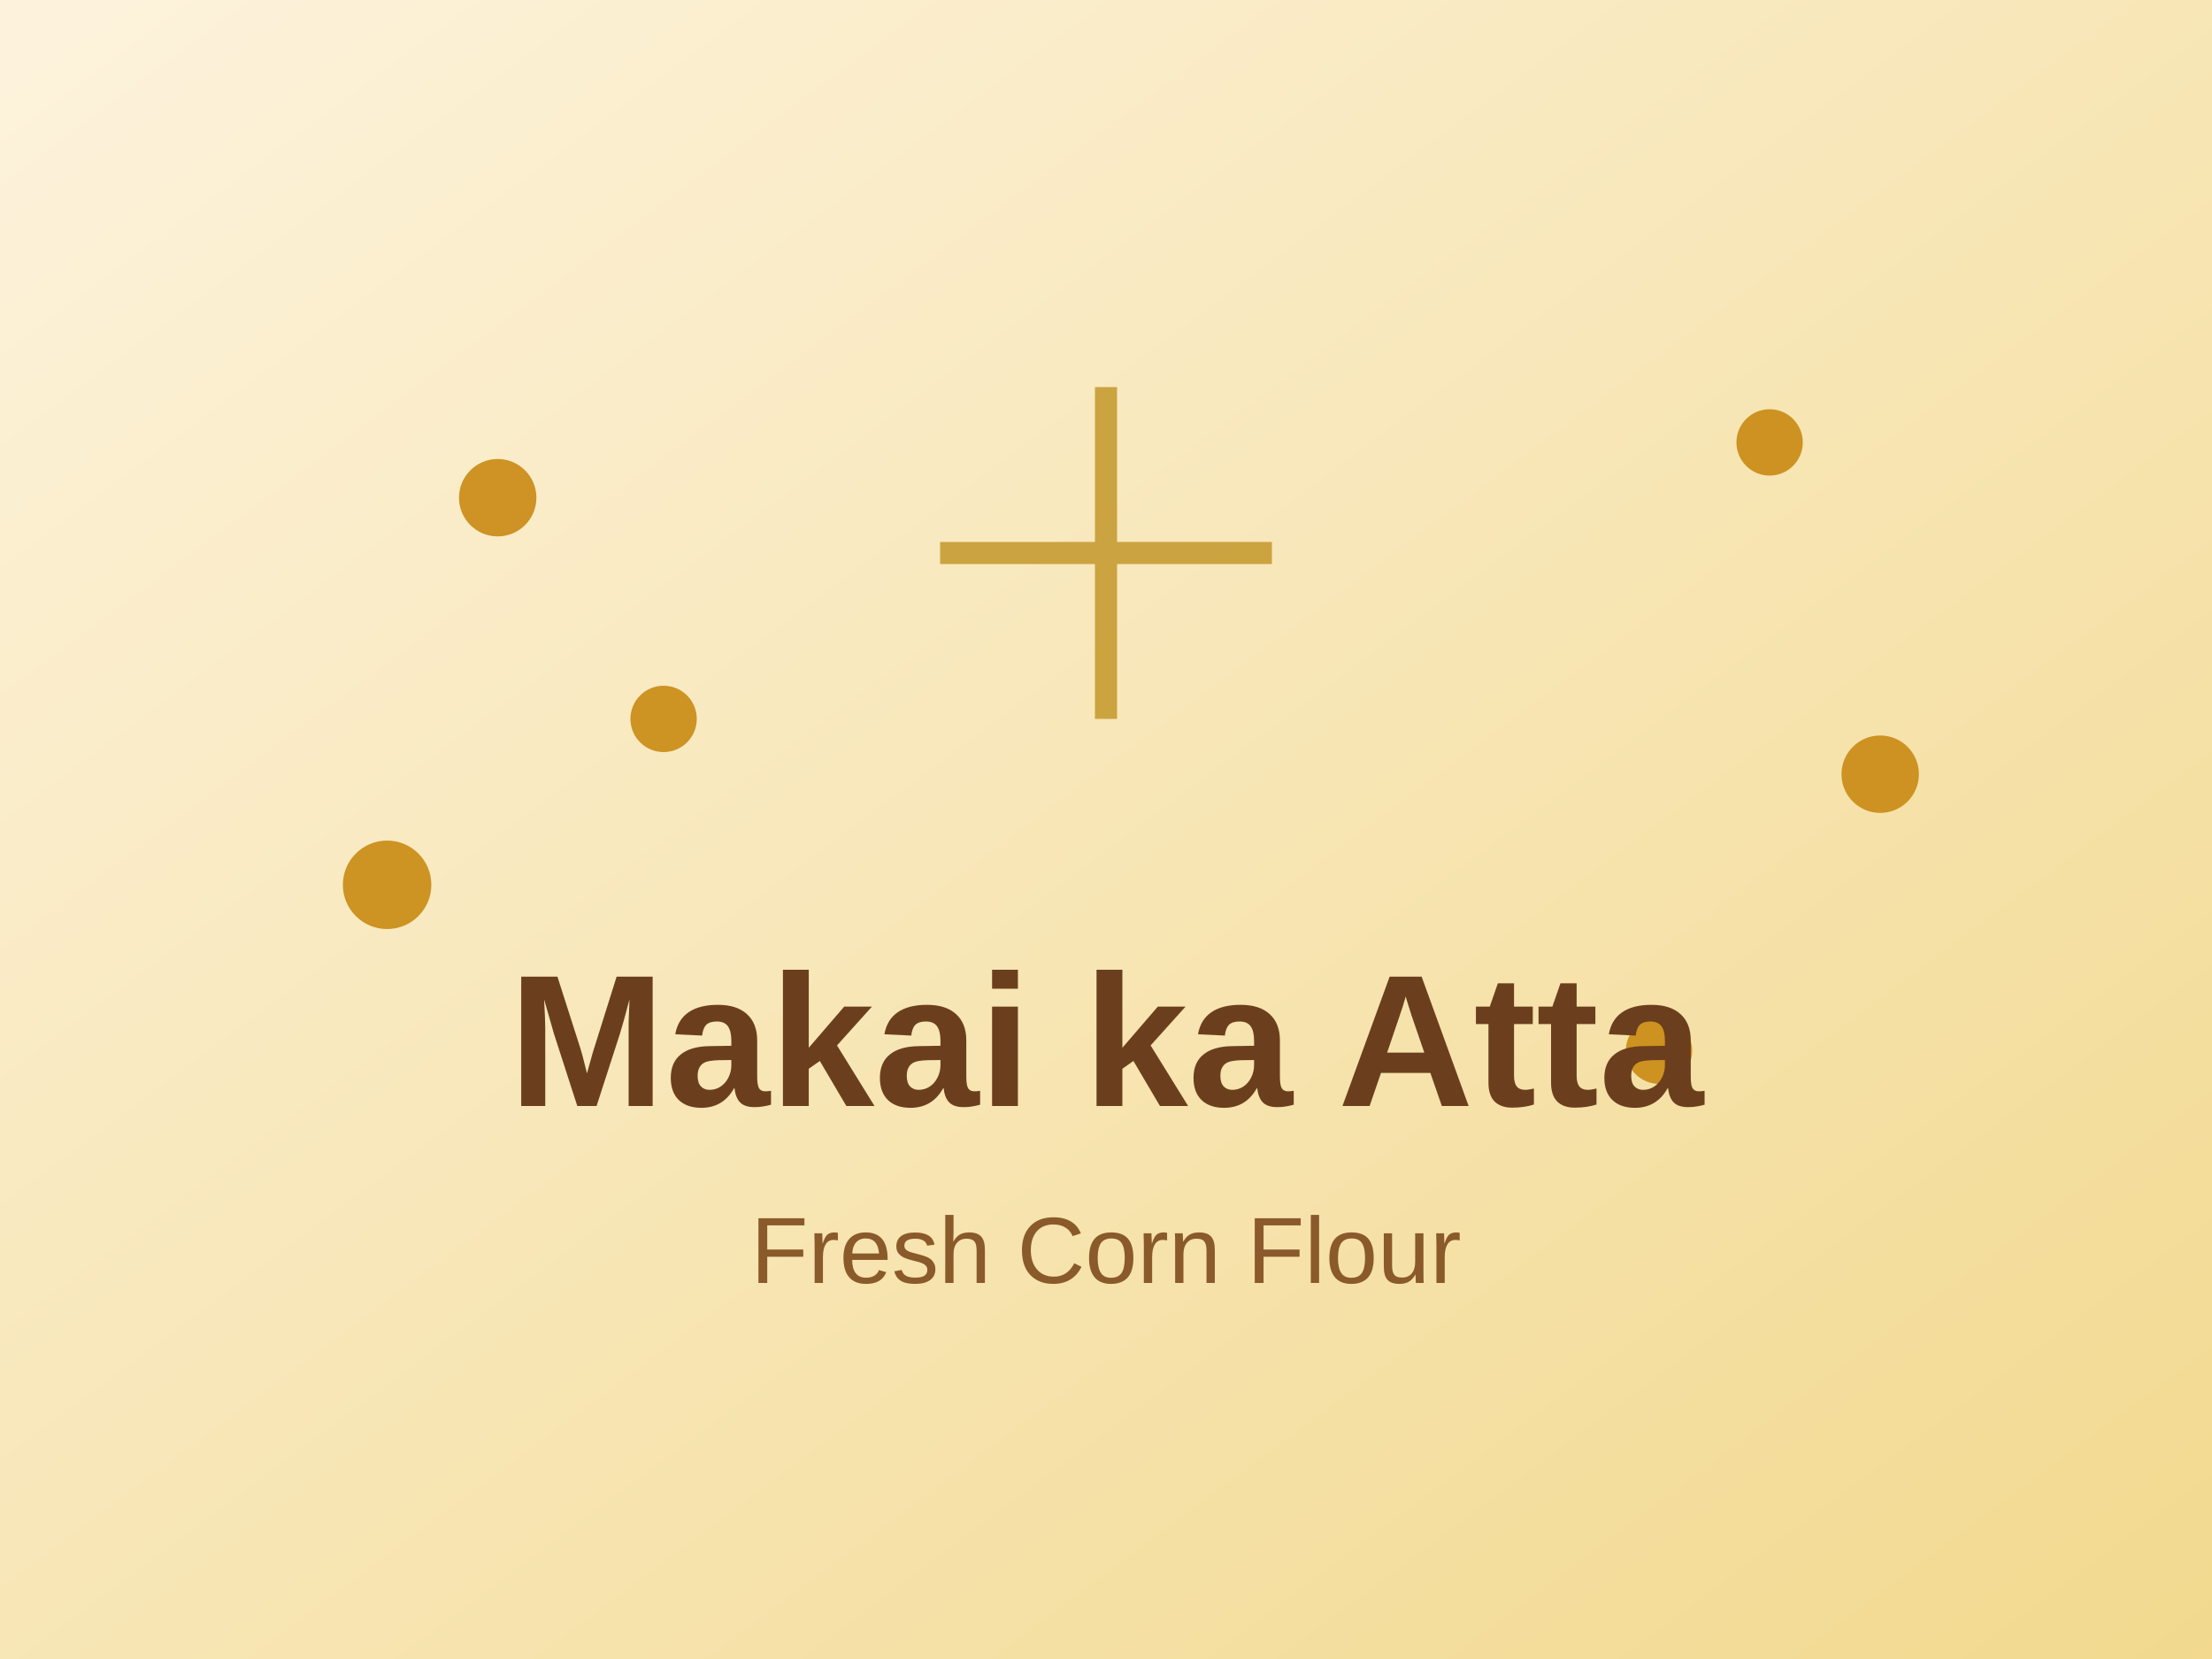
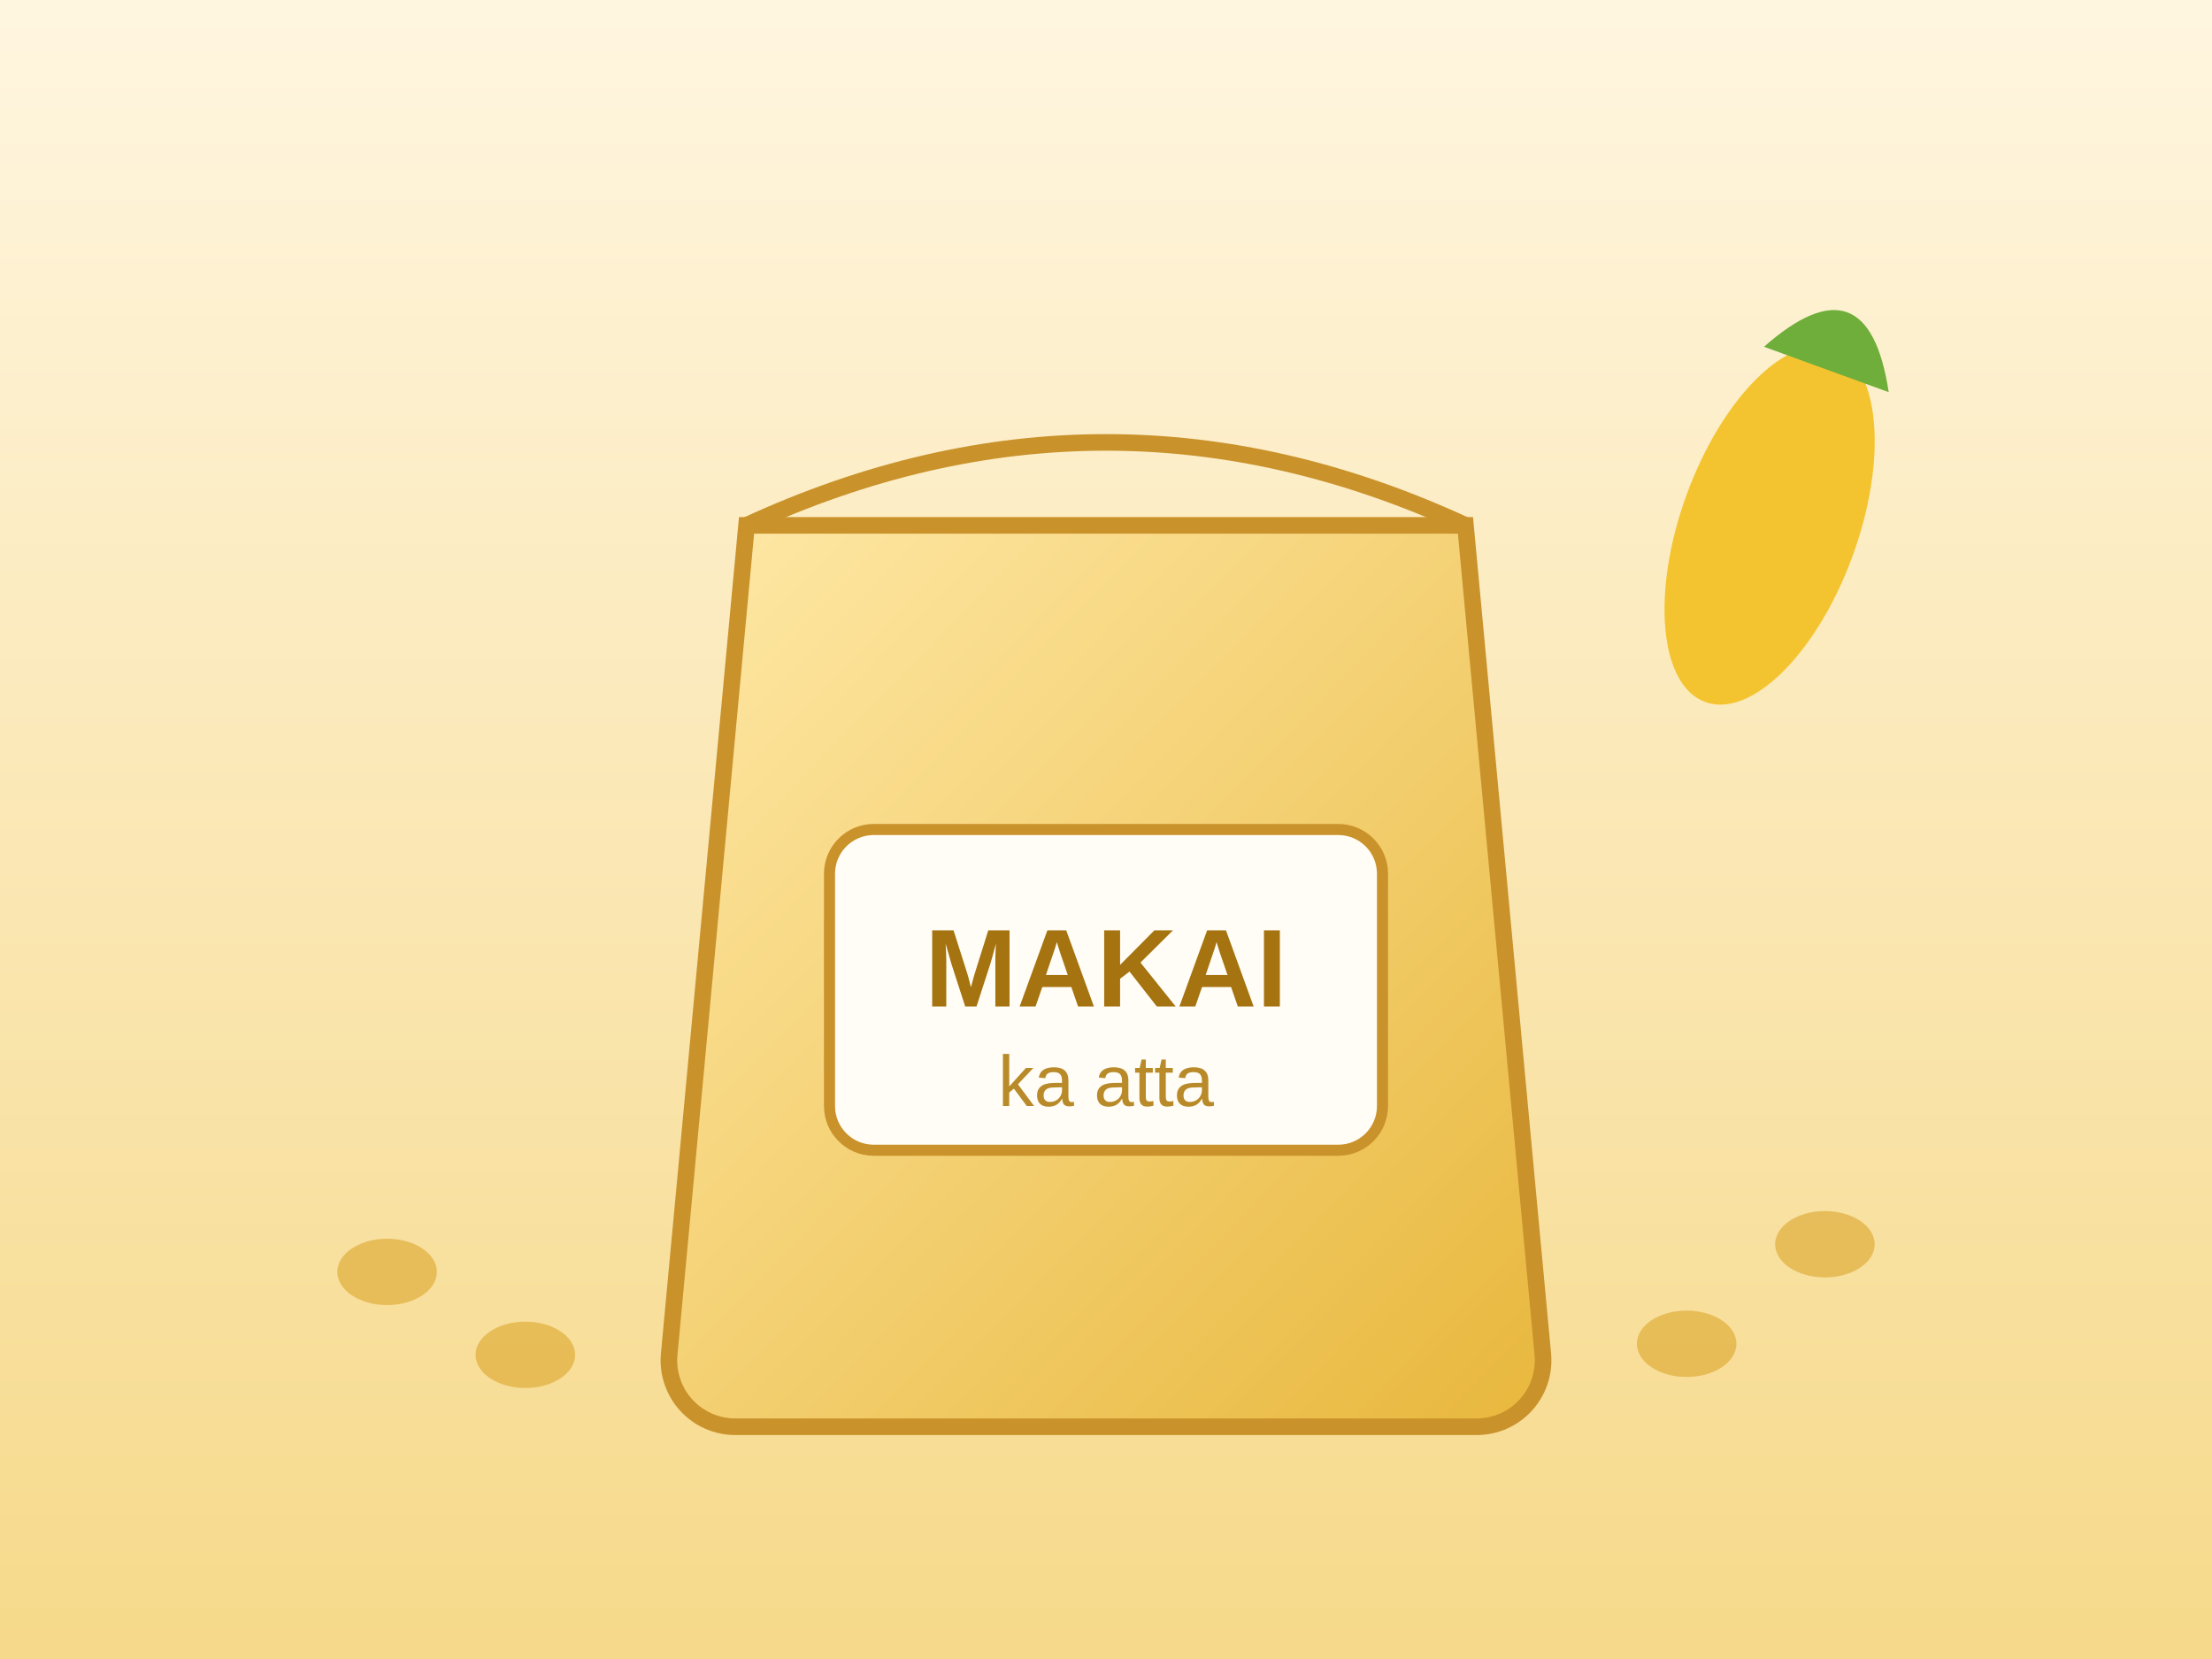
- <svg xmlns="http://www.w3.org/2000/svg" viewBox="0 0 400 300" role="img" aria-label="Makai ka Atta">
+ <svg xmlns="http://www.w3.org/2000/svg" viewBox="0 0 400 300" role="img" aria-label="Makai ka Atta (corn flour)">
  <defs>
-     <linearGradient id="bg" x1="0" y1="0" x2="1" y2="1">
-       <stop offset="0" stop-color="#fdf3dd" />
-       <stop offset="1" stop-color="#f2d98f" />
+     <linearGradient id="bg" x1="0" y1="0" x2="0" y2="1">
+       <stop offset="0" stop-color="#fff6e0" />
+       <stop offset="1" stop-color="#f6d98a" />
+     </linearGradient>
+     <linearGradient id="bag" x1="0" y1="0" x2="1" y2="1">
+       <stop offset="0" stop-color="#ffe9a8" />
+       <stop offset="1" stop-color="#e8b73c" />
    </linearGradient>
  </defs>
  <rect width="400" height="300" fill="url(#bg)" />
-   <g fill="#c98a12" opacity="0.9">
-     <circle cx="90" cy="90" r="7" />
-     <circle cx="120" cy="130" r="6" />
-     <circle cx="70" cy="160" r="8" />
-     <circle cx="320" cy="80" r="6" />
-     <circle cx="340" cy="140" r="7" />
-     <circle cx="300" cy="190" r="6" />
+   <g fill="#d9a021" opacity="0.55">
+     <ellipse cx="70" cy="230" rx="9" ry="6" />
+     <ellipse cx="95" cy="245" rx="9" ry="6" />
+     <ellipse cx="330" cy="225" rx="9" ry="6" />
+     <ellipse cx="305" cy="243" rx="9" ry="6" />
  </g>
-   <g stroke="#b8860b" stroke-width="4" fill="none" opacity="0.7">
-     <path d="M200 70 v60 M170 100 h60" />
+   <path d="M135 95 h130 l14 150 a12 12 0 0 1 -12 13 h-134 a12 12 0 0 1 -12 -13 z" fill="url(#bag)" stroke="#c9922b" stroke-width="3" />
+   <path d="M135 95 q65 -30 130 0" fill="none" stroke="#c9922b" stroke-width="3" />
+   <rect x="150" y="150" width="100" height="58" rx="8" fill="#fffdf5" stroke="#c9922b" stroke-width="2" />
+   <text x="200" y="182" text-anchor="middle" font-family="Segoe UI, Arial, sans-serif" font-size="20" font-weight="800" fill="#a5730f">MAKAI</text>
+   <text x="200" y="200" text-anchor="middle" font-family="Segoe UI, Arial, sans-serif" font-size="13" fill="#b98a2a">ka atta</text>
+   <g transform="translate(320,95) rotate(20)">
+     <ellipse cx="0" cy="0" rx="16" ry="34" fill="#f4c430" />
+     <path d="M-12 -30 q12 -22 24 0" fill="#6fae3a" />
  </g>
-   <text x="200" y="200" text-anchor="middle" font-family="Segoe UI, Arial, sans-serif" font-size="34" font-weight="800" fill="#6b3f1d">Makai ka Atta</text>
-   <text x="200" y="232" text-anchor="middle" font-family="Segoe UI, Arial, sans-serif" font-size="17" fill="#8a5a2b">Fresh Corn Flour</text>
</svg>
